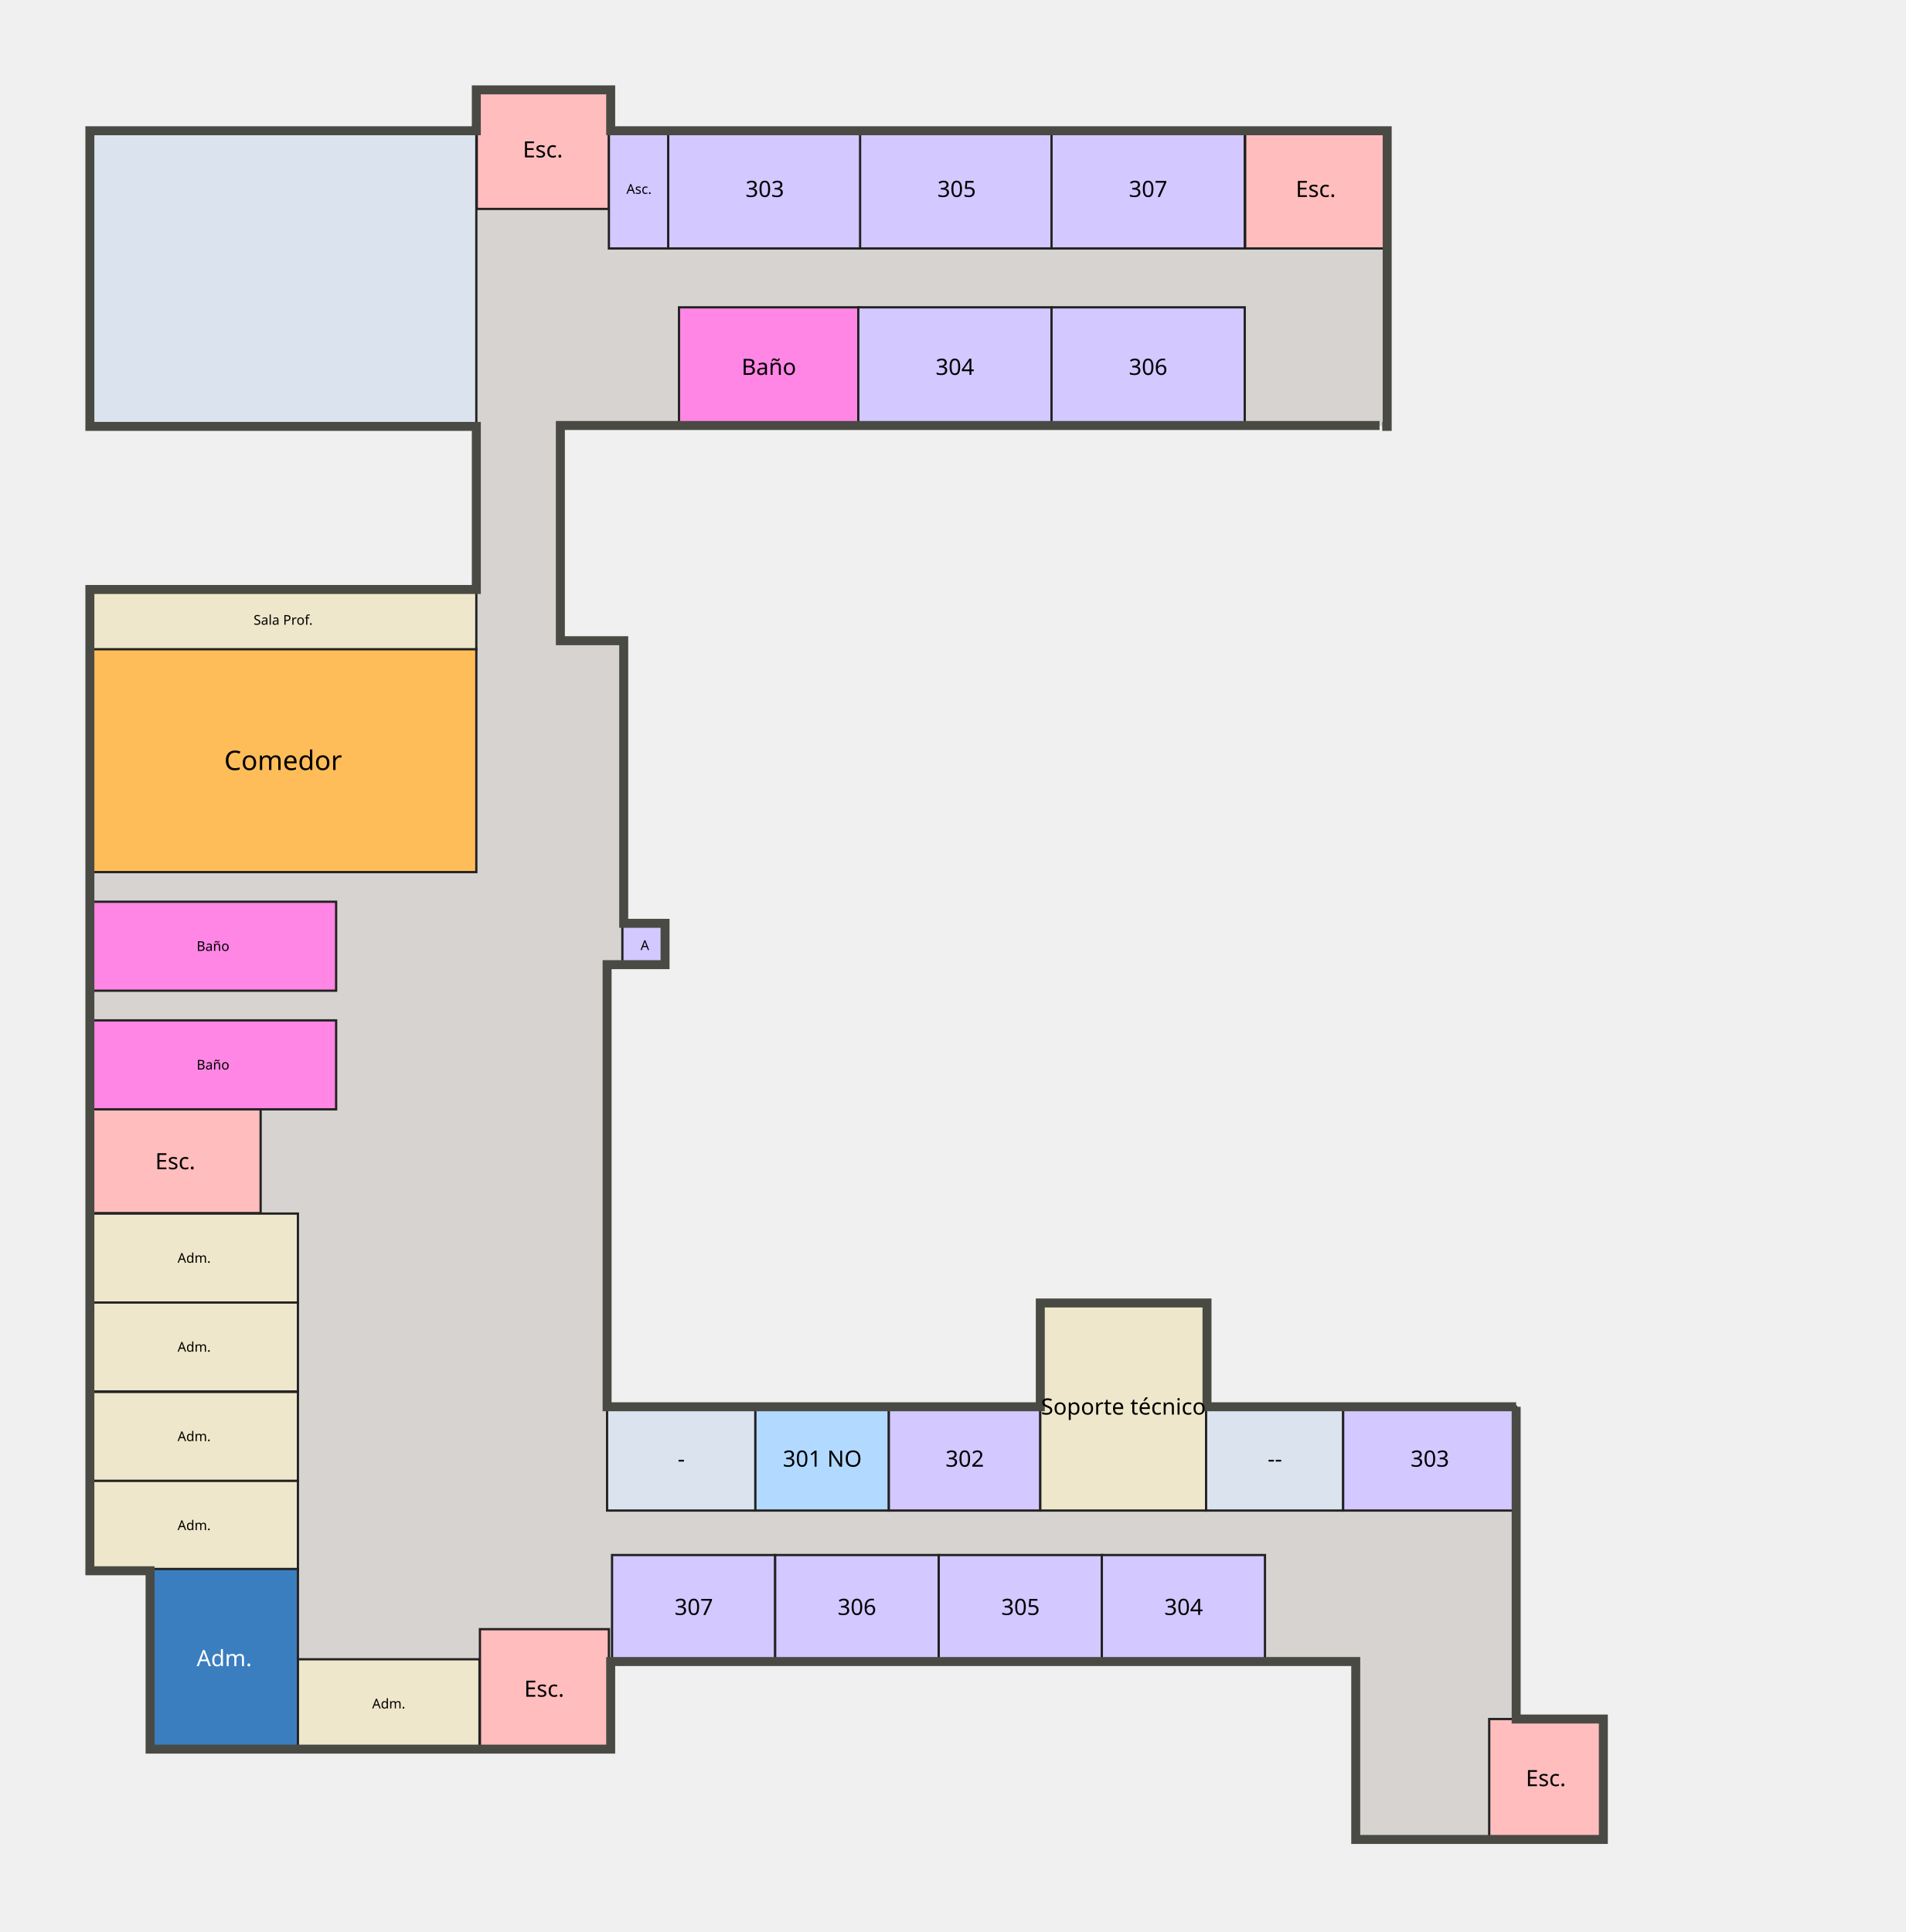
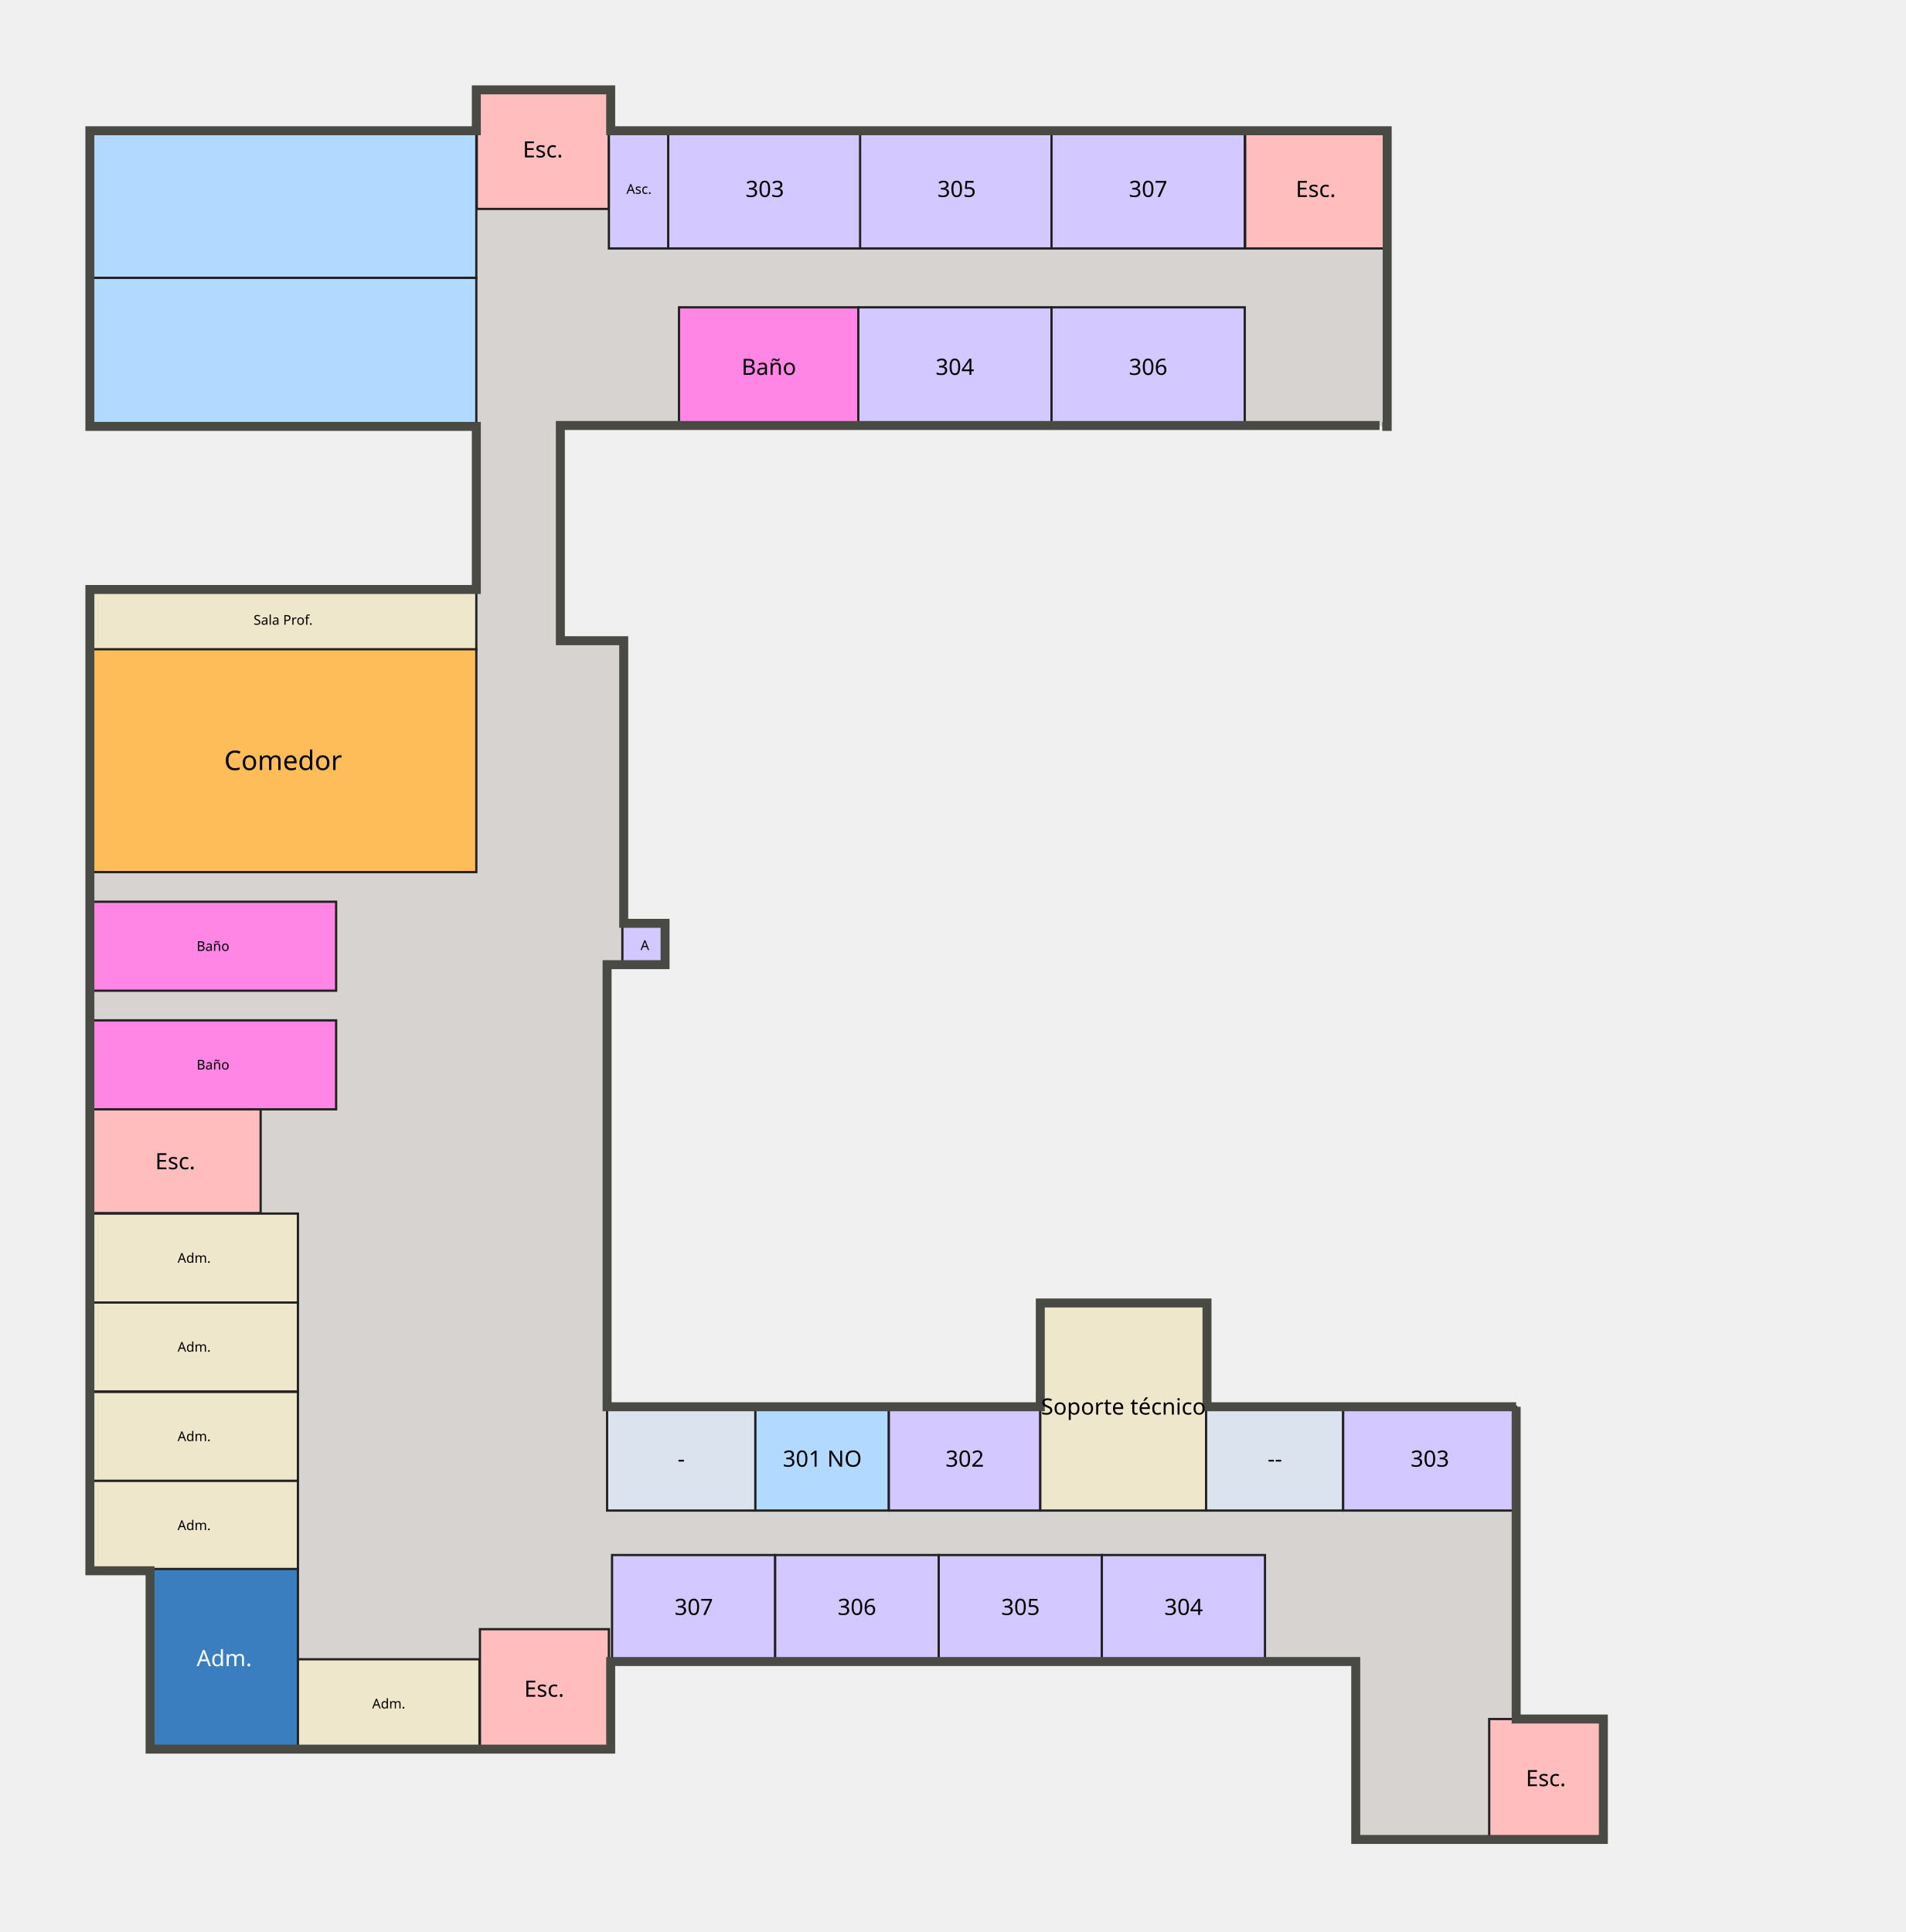
<svg xmlns="http://www.w3.org/2000/svg" viewBox="-20 -20 424 430" width="1272" height="1290">
  <g id="figuras">
    <path fill="#e5e7eb" fill-rule="evenodd" data-codigo="losa-3" d="M 0 9.1 L 86 9.1 L 86 0 L 115.9 0 L 115.9 9.1 L 288.7 9.1 L 288.7 74.9 L 287.6 74.9 L 287 74.7 L 104.7 74.7 L 104.7 122.6 L 118.8 122.6 L 118.8 185.5 L 128 185.5 L 128 194.7 L 115.1 194.7 L 115.1 293.1 L 211.5 293.1 L 211.5 270 L 248.6 270 L 248.6 293.1 L 317.4 293.1 L 317.4 362.6 L 336.8 362.6 L 336.8 389.4 L 281.7 389.4 L 281.7 349.8 L 115.9 349.8 L 115.9 369.3 L 13.4 369.3 L 13.4 329.6 L 0 329.6 L 0 111.2 L 86 111.2 L 86 74.9 L 0 74.9 Z" />
    <path fill="#d6d3d1" fill-rule="evenodd" data-codigo="techo-3" d="M 0 9.1 L 86 9.1 L 86 0 L 115.9 0 L 115.9 9.1 L 288.7 9.1 L 288.7 74.9 L 287.6 74.9 L 287 74.7 L 104.7 74.7 L 104.7 122.6 L 118.8 122.6 L 118.8 185.5 L 128 185.5 L 128 194.7 L 115.1 194.7 L 115.1 293.1 L 211.5 293.1 L 211.5 270 L 248.6 270 L 248.6 293.1 L 317.4 293.1 L 317.4 362.6 L 336.8 362.6 L 336.8 389.4 L 281.7 389.4 L 281.7 349.8 L 115.9 349.8 L 115.9 369.3 L 13.4 369.3 L 13.4 329.6 L 0 329.6 L 0 111.2 L 86 111.2 L 86 74.9 L 0 74.9 Z" />
    <rect x="86.1" y="0" width="29.4" height="26.5" fill="#ffbdbd" stroke="#222" stroke-width="0.5" data-codigo="NUE-escalera-1" data-nombre="Escalera" />
    <rect x="115.5" y="8.8" width="13.3" height="26.5" fill="#d3c8ff" stroke="#222" stroke-width="0.5" data-codigo="NUE-ascensor-1" data-nombre="Ascensor" />
    <rect x="257.1" y="8.8" width="31.3" height="26.5" fill="#ffbdbd" stroke="#222" stroke-width="0.5" data-codigo="NUE-escalera-2" data-nombre="Escalera" />
    <rect x="131.1" y="48.4" width="40" height="26.5" fill="#ff86e4" stroke="#222" stroke-width="0.5" data-codigo="NUE-bano-1" data-nombre="Baño" />
    <rect x="0" y="111.3" width="86" height="13.3" fill="#efe7cb" stroke="#222" stroke-width="0.5" data-codigo="NUE-sala-profesores" data-nombre="Sala de profesores" />
    <rect x="0" y="180.7" width="54.8" height="19.8" fill="#ff86e4" stroke="#222" stroke-width="0.5" data-codigo="ANT-bano-1" data-nombre="Baño" />
    <rect x="0" y="207.1" width="54.8" height="19.8" fill="#ff86e4" stroke="#222" stroke-width="0.5" data-codigo="ANT-bano-2" data-nombre="Baño" />
    <rect x="0" y="226.9" width="38" height="23.1" fill="#ffbdbd" stroke="#222" stroke-width="0.5" data-codigo="ANT-escalera-1" data-nombre="Escalera" />
    <rect x="118.5" y="185.6" width="9.9" height="9.5" fill="#d3c8ff" stroke="#222" stroke-width="0.5" data-codigo="ANT-ascensor-1" data-nombre="Ascensor" />
    <rect x="0" y="250.1" width="46.3" height="19.8" fill="#efe7cb" stroke="#222" stroke-width="0.5" data-codigo="ANT-administrativo-1" data-nombre="Administrativo" />
    <rect x="0" y="269.9" width="46.3" height="19.8" fill="#efe7cb" stroke="#222" stroke-width="0.5" data-codigo="ANT-administrativo-2" data-nombre="Administrativo" />
    <rect x="0" y="289.8" width="46.3" height="19.8" fill="#efe7cb" stroke="#222" stroke-width="0.5" data-codigo="ANT-administrativo-3" data-nombre="Administrativo" />
    <rect x="0" y="309.6" width="46.3" height="19.8" fill="#efe7cb" stroke="#222" stroke-width="0.5" data-codigo="ANT-administrativo-4" data-nombre="Administrativo" />
    <rect x="86.8" y="342.6" width="28.7" height="26.5" fill="#ffbdbd" stroke="#222" stroke-width="0.5" data-codigo="ANT-escalera-2" data-nombre="Escalera" />
    <rect x="311.4" y="362.6" width="25.3" height="26.4" fill="#ffbdbd" stroke="#222" stroke-width="0.5" data-codigo="ANT-escalera-3" data-nombre="Escalera" />
    <rect x="0" y="124.5" width="86" height="49.6" fill="#ffbd59" stroke="#222" stroke-width="0.5" data-codigo="ANT-comedor-3" data-nombre="Comedor" />
    <rect x="13.4" y="329.2" width="32.9" height="39.7" fill="#3a7ebf" stroke="#222" stroke-width="0.5" data-codigo="ANT-administrativo-5" data-nombre="Administrativo" />
    <rect x="46.3" y="349.3" width="40.4" height="19.8" fill="#efe7cb" stroke="#222" stroke-width="0.5" data-codigo="ANT-administrativo-6" data-nombre="Administrativo" />
-     <rect x="0" y="8.8" width="86" height="66.1" fill="#dbe4ee" stroke="#222" stroke-width="0.5" data-codigo="NUE-sin-nombre-3a" />
+     <rect x="0" y="8.8" width="86" height="33.05" fill="#b2d9ff" stroke="#222" stroke-width="0.5" data-codigo="NUE-301" data-nombre="Aula 301" />
+     <rect x="0" y="41.85" width="86" height="33.05" fill="#b2d9ff" stroke="#222" stroke-width="0.5" data-codigo="NUE-302" data-nombre="Aula 302" />
    <rect x="128.7" y="8.8" width="43" height="26.5" fill="#d3c8ff" stroke="#222" stroke-width="0.5" data-codigo="NUE-303" data-nombre="Aula 303 - Laboratorio 04" />
    <rect x="171.4" y="8.8" width="43" height="26.5" fill="#d3c8ff" stroke="#222" stroke-width="0.5" data-codigo="NUE-305" data-nombre="Aula 305 - Laboratorio 06" />
    <rect x="214" y="8.8" width="43" height="26.5" fill="#d3c8ff" stroke="#222" stroke-width="0.5" data-codigo="NUE-307" data-nombre="Aula 307 - Laboratorio 08" />
    <rect x="171" y="48.4" width="43" height="26.5" fill="#d3c8ff" stroke="#222" stroke-width="0.5" data-codigo="NUE-304" data-nombre="Aula 304 - Laboratorio 05" />
    <rect x="214" y="48.4" width="43" height="26.5" fill="#d3c8ff" stroke="#222" stroke-width="0.5" data-codigo="NUE-306" data-nombre="Aula 306 - Laboratorio 07" />
    <rect x="115.1" y="293.1" width="33" height="23.1" fill="#dbe4ee" stroke="#222" stroke-width="0.5" data-codigo="ANT-sin-nombre-3a" />
    <rect x="148.1" y="293.1" width="29.7" height="23.1" fill="#b2d9ff" stroke="#222" stroke-width="0.5" data-codigo="ANT-301" data-nombre="Aula 301" />
    <rect x="177.8" y="293.1" width="33.7" height="23.1" fill="#d3c8ff" stroke="#222" stroke-width="0.5" data-codigo="ANT-302" data-nombre="Aula 302 - Laboratorio 06" />
    <rect x="211.5" y="270" width="36.9" height="46.2" fill="#efe7cb" stroke="#222" stroke-width="0.5" data-codigo="ANT-soporte-tecnico" data-nombre="Soporte técnico" />
    <rect x="248.4" y="293.1" width="30.5" height="23.1" fill="#dbe4ee" stroke="#222" stroke-width="0.5" data-codigo="ANT-sin-nombre-3b" />
    <rect x="278.9" y="293.1" width="38.5" height="23.1" fill="#d3c8ff" stroke="#222" stroke-width="0.5" data-codigo="ANT-303" data-nombre="Aula 303 - Laboratorio 05" />
    <rect x="116.2" y="326.1" width="36.3" height="23.1" fill="#d3c8ff" stroke="#222" stroke-width="0.5" data-codigo="ANT-307" data-nombre="Aula 307 - Laboratorio 04" />
    <rect x="152.5" y="326.1" width="36.4" height="23.1" fill="#d3c8ff" stroke="#222" stroke-width="0.5" data-codigo="ANT-306" data-nombre="Aula 306 - Laboratorio 03" />
    <rect x="188.9" y="326.1" width="36.3" height="23.1" fill="#d3c8ff" stroke="#222" stroke-width="0.5" data-codigo="ANT-305" data-nombre="Aula 305 - Laboratorio 02" />
    <rect x="225.2" y="326.1" width="36.3" height="23.1" fill="#d3c8ff" stroke="#222" stroke-width="0.5" data-codigo="ANT-304" data-nombre="Aula 304 - Laboratorio 01" />
  </g>
  <g id="muros">
    <path fill="none" stroke="#4a4a44" stroke-width="2" d="M 317.4 293.1 L 317.4 362.6 L 336.8 362.6 L 336.8 389.4 L 281.7 389.4 L 281.7 349.8 L 115.9 349.8 L 115.9 369.3 L 13.4 369.3 L 13.4 329.6 L 0 329.6 L 0 111.2 L 86 111.2 L 86 74.9 L 0 74.9 L 0 9.1 L 86 9.1 L 86 0 L 115.9 0 L 115.9 9.1 L 288.7 9.1 L 288.7 74.9 L 287.6 74.9" />
    <path fill="none" stroke="#4a4a44" stroke-width="2" d="M 317.4 293.1 L 248.6 293.1 L 248.6 270 L 211.5 270 L 211.5 293.1 L 115.1 293.1 L 115.1 194.7 L 128 194.7 L 128 185.5 L 118.8 185.5 L 118.8 122.6 L 104.7 122.6 L 104.7 74.7 L 287 74.7 L 257.2 74.7" />
  </g>
  <g id="rotulos" text-anchor="middle" dominant-baseline="middle" font-family="sans-serif">
    <text x="100.8" y="13.3" font-size="5" fill="#000">Esc.</text>
    <text x="122.2" y="22.1" font-size="3" fill="#000">Asc.</text>
    <text x="272.8" y="22.1" font-size="5" fill="#000">Esc.</text>
    <text x="151.1" y="61.7" font-size="5" fill="#000">Baño</text>
    <text x="43" y="118" font-size="3" fill="#000">Sala Prof.</text>
    <text x="27.4" y="190.6" font-size="3" fill="#000">Baño</text>
    <text x="27.4" y="217" font-size="3" fill="#000">Baño</text>
    <text x="19" y="238.5" font-size="5" fill="#000">Esc.</text>
    <text x="123.5" y="190.4" font-size="3" fill="#000">A</text>
    <text x="23.2" y="260" font-size="3" fill="#000">Adm.</text>
    <text x="23.2" y="279.8" font-size="3" fill="#000">Adm.</text>
    <text x="23.2" y="299.7" font-size="3" fill="#000">Adm.</text>
    <text x="23.2" y="319.5" font-size="3" fill="#000">Adm.</text>
    <text x="101.1" y="355.9" font-size="5" fill="#000">Esc.</text>
    <text x="324" y="375.8" font-size="5" fill="#000">Esc.</text>
    <text x="43" y="149.3" font-size="6" fill="#000">Comedor</text>
    <text x="29.9" y="349.1" font-size="5" fill="#fff">Adm.</text>
    <text x="66.5" y="359.2" font-size="3" fill="#000">Adm.</text>
    <text x="150.2" y="22.1" font-size="5" fill="#000">303</text>
    <text x="192.9" y="22.1" font-size="5" fill="#000">305</text>
    <text x="235.5" y="22.1" font-size="5" fill="#000">307</text>
    <text x="192.5" y="61.7" font-size="5" fill="#000">304</text>
    <text x="235.5" y="61.7" font-size="5" fill="#000">306</text>
    <text x="131.6" y="304.7" font-size="5" fill="#000">-</text>
    <text x="163" y="304.7" font-size="5" fill="#000">301 NO</text>
    <text x="194.7" y="304.7" font-size="5" fill="#000">302</text>
    <text x="230" y="293.1" font-size="5" fill="#000">Soporte técnico</text>
    <text x="263.7" y="304.7" font-size="5" fill="#000">--</text>
    <text x="298.2" y="304.7" font-size="5" fill="#000">303</text>
    <text x="134.4" y="337.7" font-size="5" fill="#000">307</text>
    <text x="170.7" y="337.7" font-size="5" fill="#000">306</text>
    <text x="207.1" y="337.7" font-size="5" fill="#000">305</text>
    <text x="243.4" y="337.7" font-size="5" fill="#000">304</text>
  </g>
</svg>
